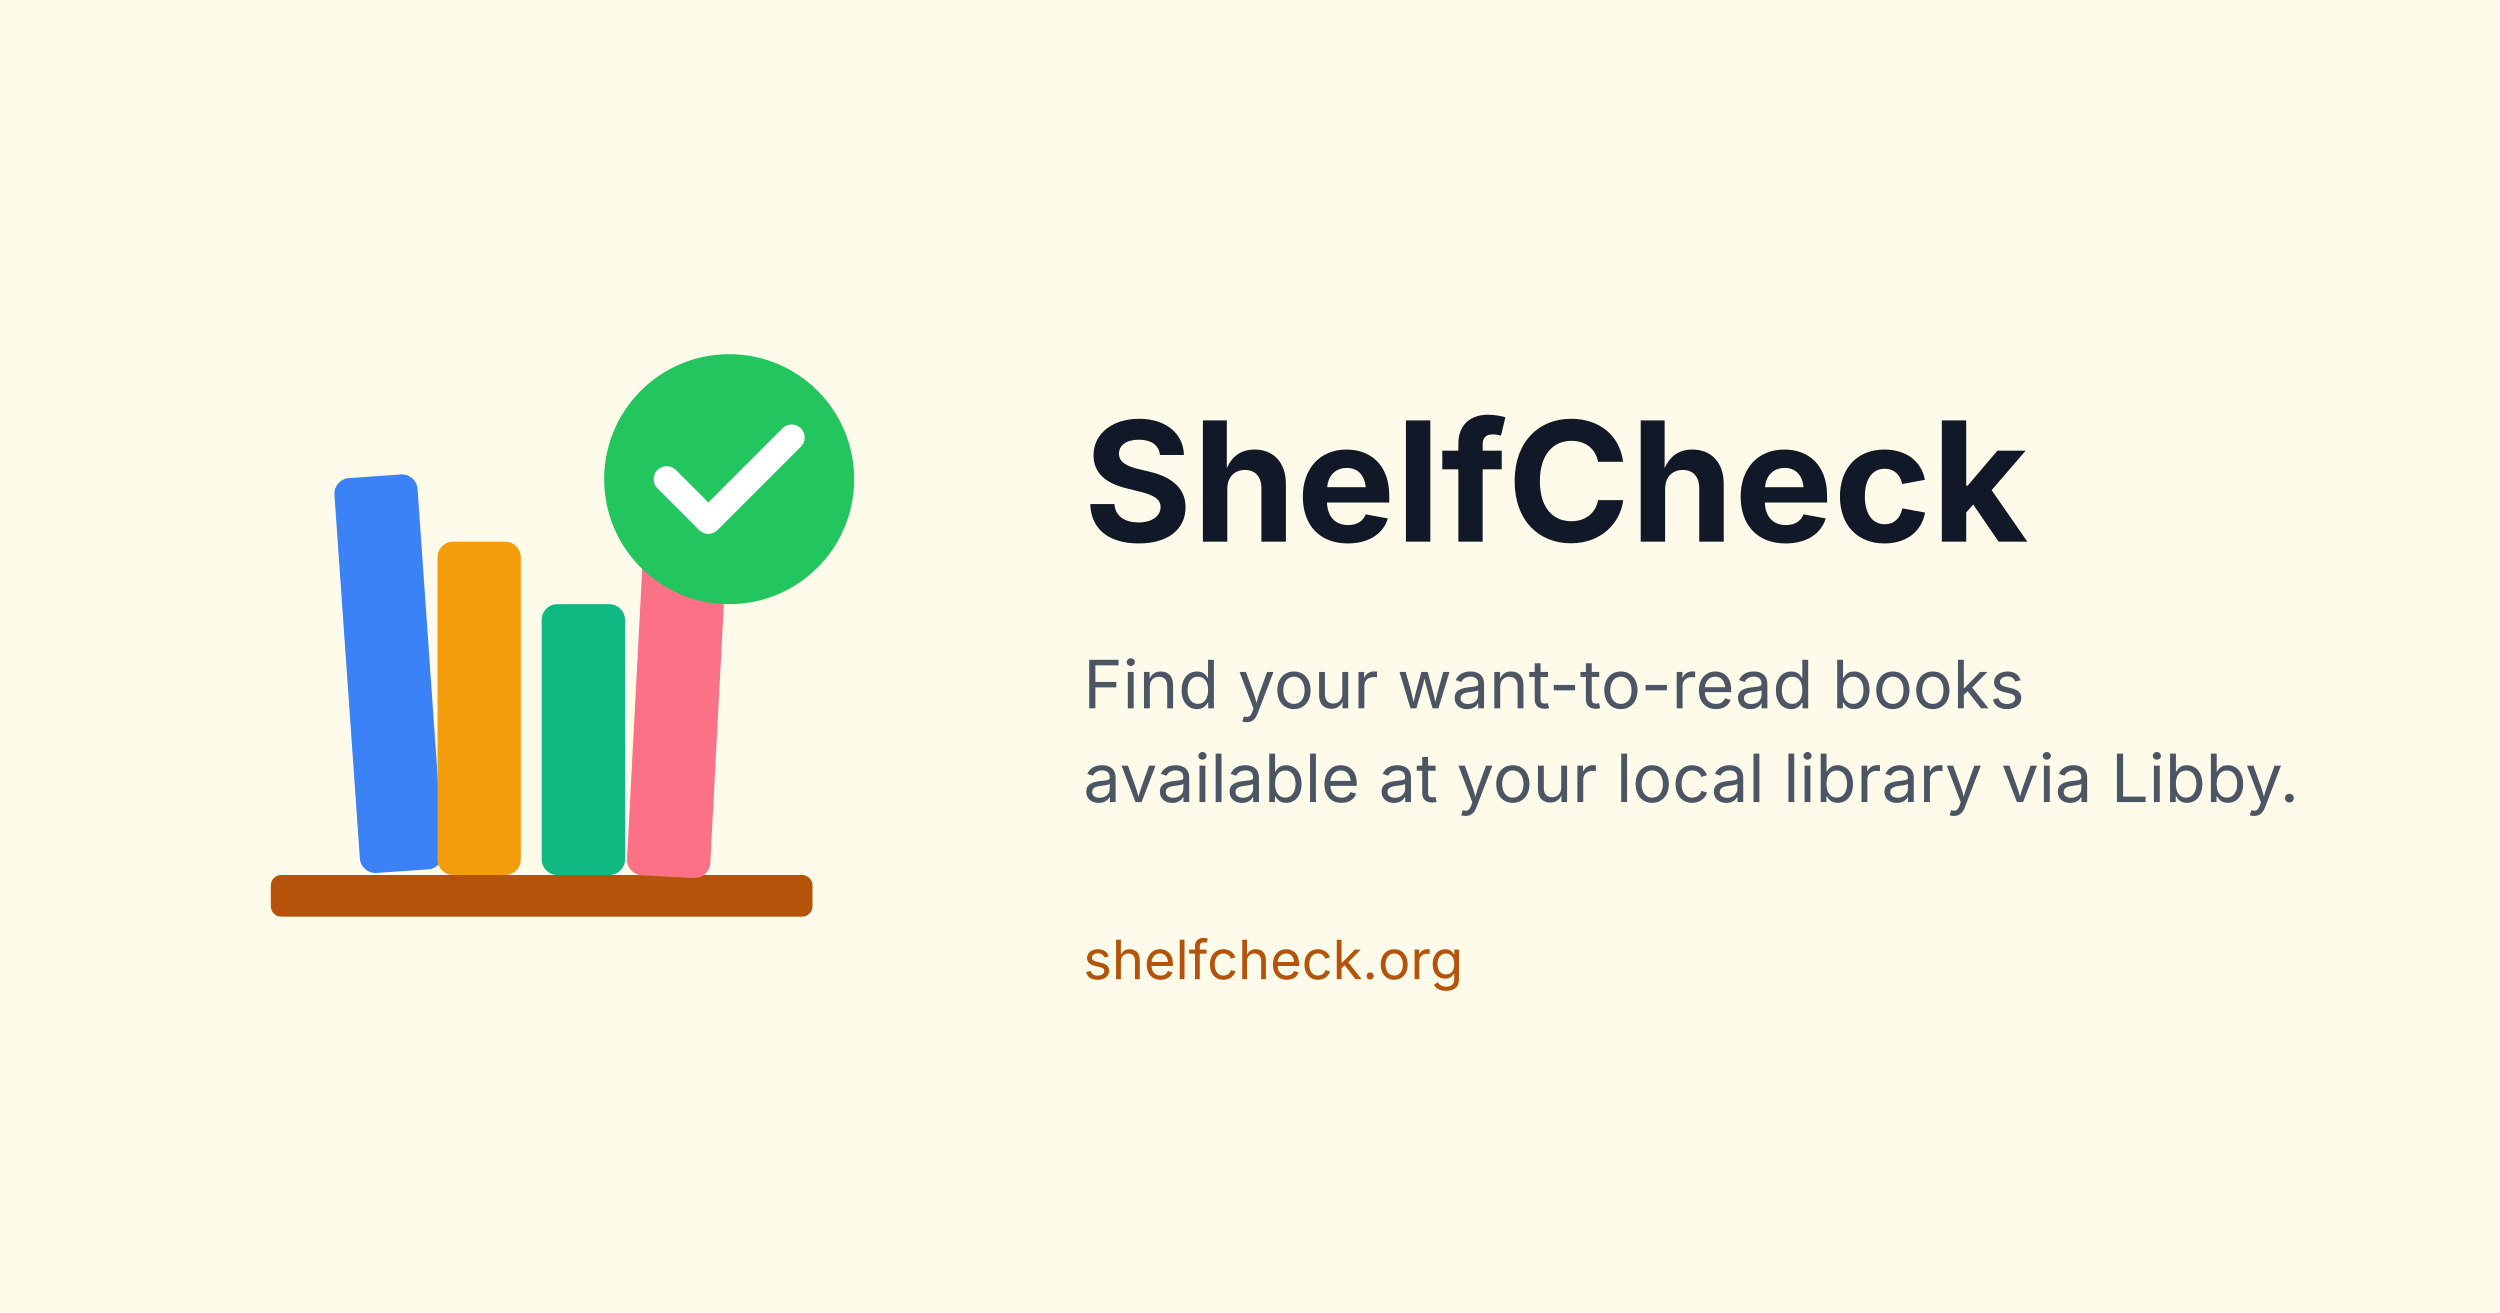
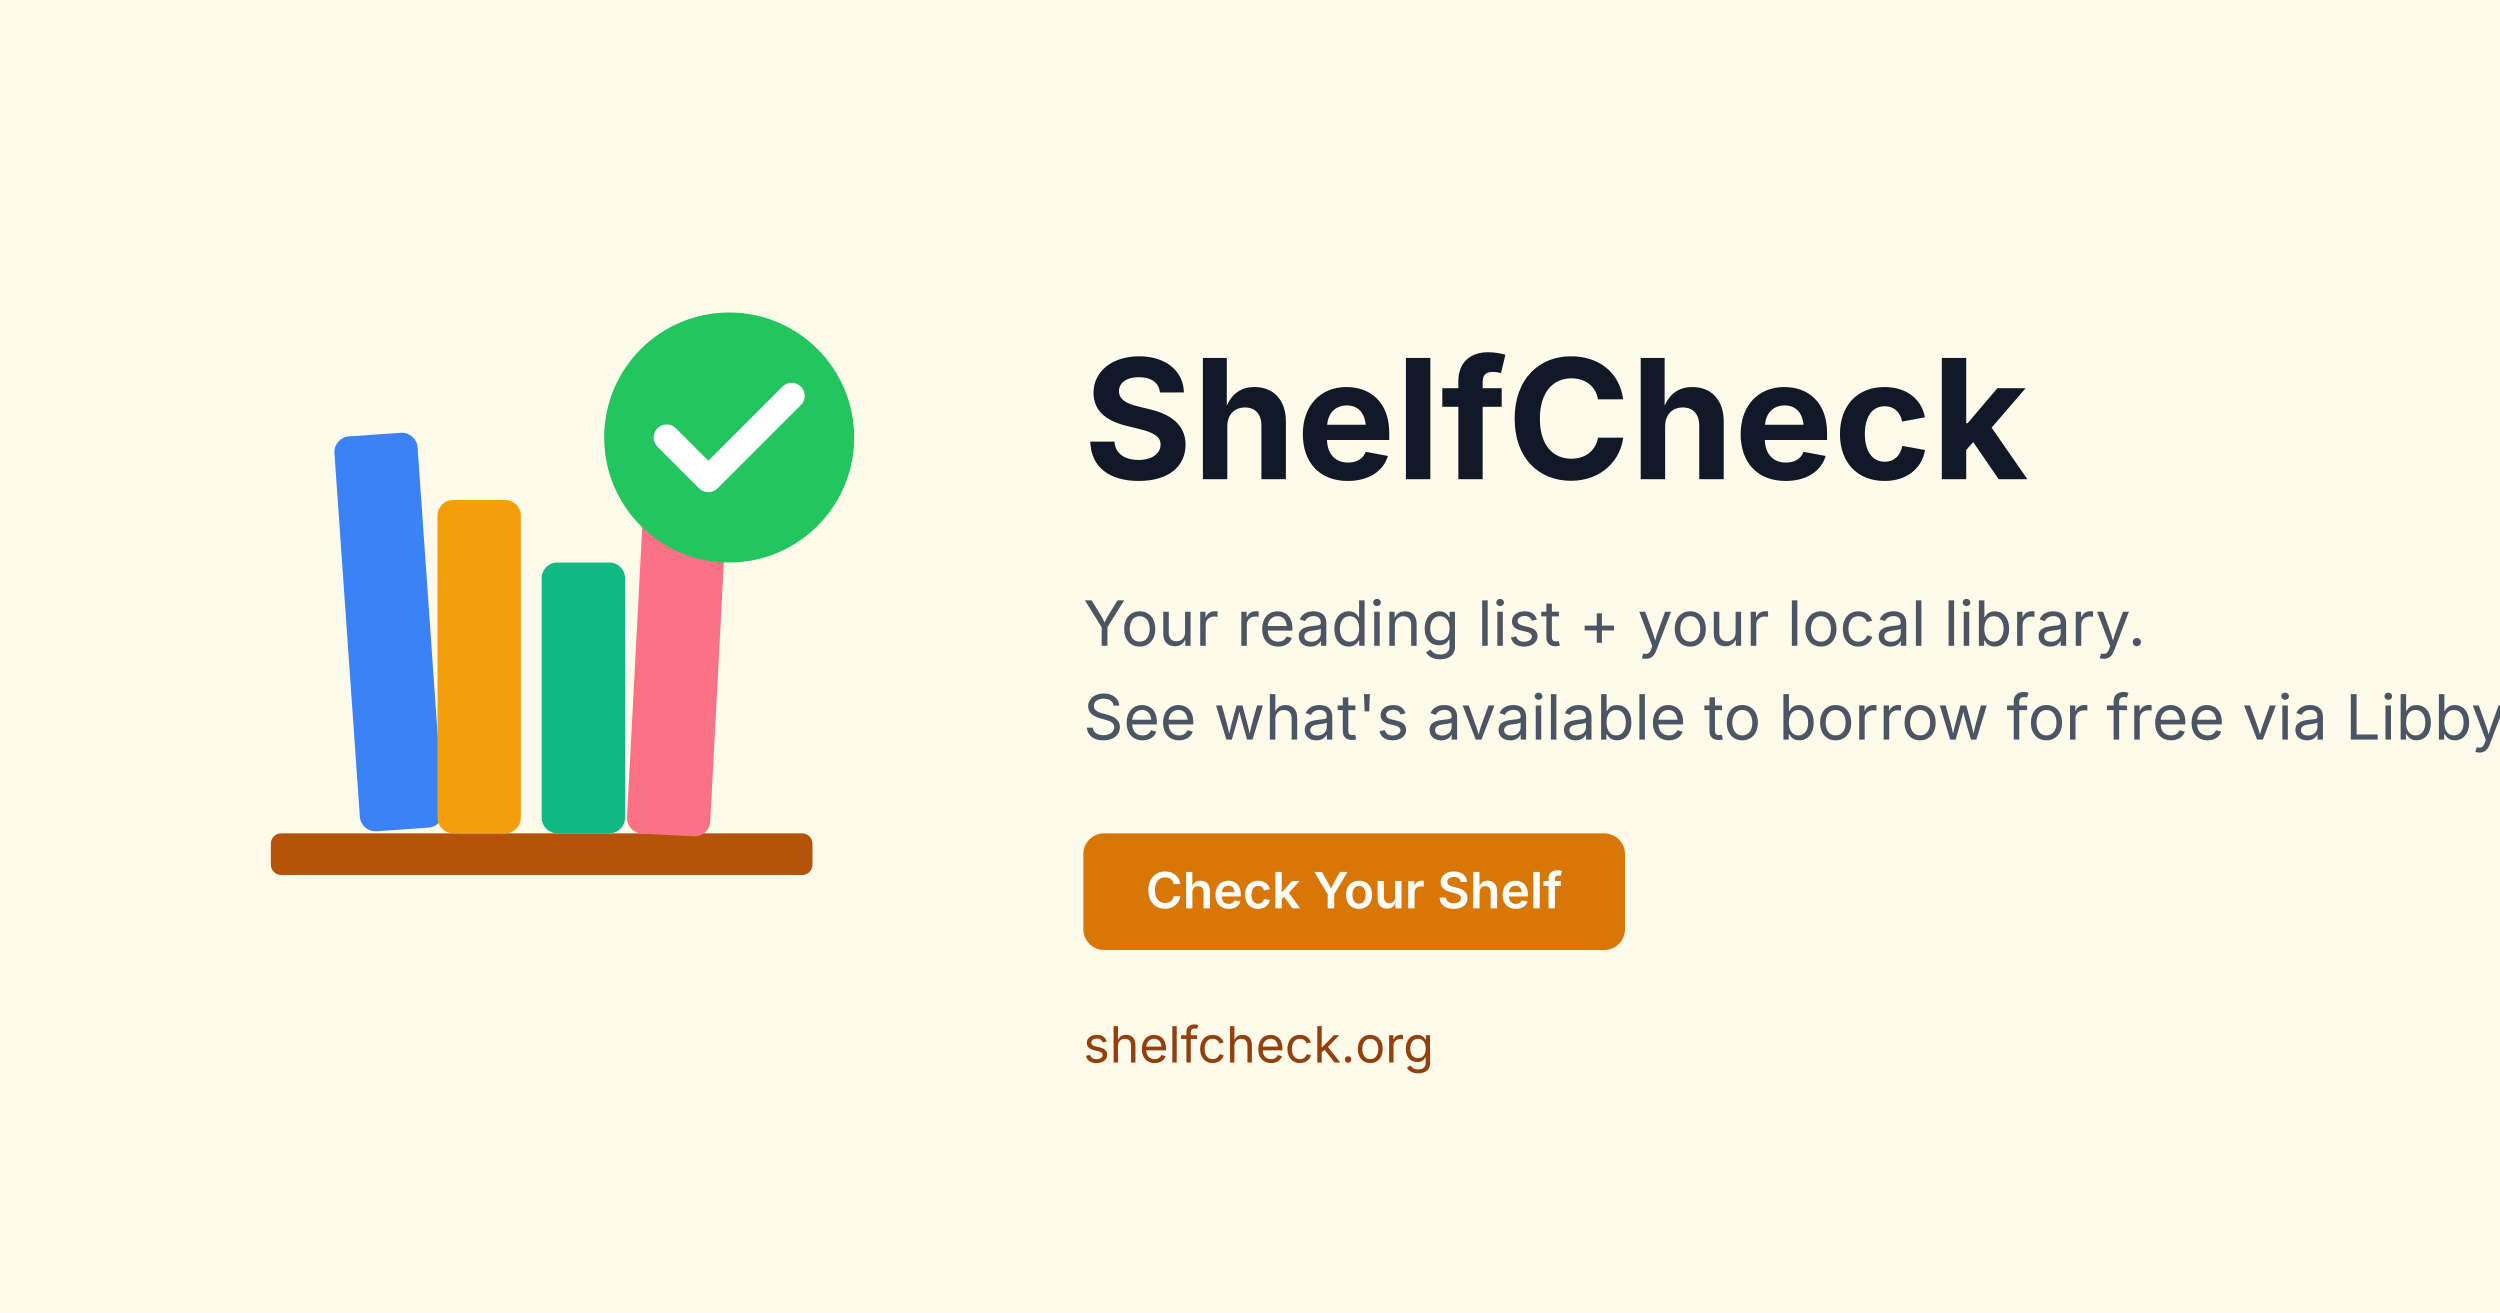
<svg xmlns="http://www.w3.org/2000/svg" width="1200" height="630" viewBox="0 0 1200 630" fill="none">
  <rect width="1200" height="630" fill="#FFFBEB" />
  <rect width="1200" height="630" fill="url(#bg-gradient)" />
  <defs>
    <linearGradient id="bg-gradient" x1="0" y1="0" x2="1200" y2="630">
      <stop offset="0%" stop-color="#FFFBEB" />
      <stop offset="100%" stop-color="#FFF7ED" />
    </linearGradient>
  </defs>
-   <g transform="translate(100, 160) scale(5)">
+   <g transform="translate(100, 140) scale(5)">
    <rect x="6" y="52" width="52" height="4" rx="1" fill="#b45309" />
    <rect x="12" y="14" width="8" height="38" rx="1.5" fill="#3b82f6" transform="rotate(-4 12 14)" />
    <rect x="22" y="20" width="8" height="32" rx="1.5" fill="#f59e0b" />
    <rect x="32" y="26" width="8" height="26" rx="1.5" fill="#10b981" />
    <rect x="42" y="16" width="8" height="36" rx="1.5" fill="#fb7185" transform="rotate(3 42 16)" />
    <circle cx="50" cy="14" r="12" fill="#22c55e" />
    <path d="M44 14l4 4 8-8" stroke="white" stroke-width="2.5" stroke-linecap="round" stroke-linejoin="round" fill="none" />
  </g>
-   <text x="520" y="260" font-family="system-ui, -apple-system, sans-serif" font-size="80" font-weight="700" fill="#111827">ShelfCheck</text>
-   <text x="520" y="340" font-family="system-ui, -apple-system, sans-serif" font-size="32" fill="#4B5563">Find your want-to-read books</text>
-   <text x="520" y="385" font-family="system-ui, -apple-system, sans-serif" font-size="32" fill="#4B5563">available at your local library via Libby.</text>
-   <text x="520" y="470" font-family="system-ui, -apple-system, sans-serif" font-size="26" fill="#B45309">shelfcheck.org</text>
+   <text x="520" y="230" font-family="system-ui, -apple-system, sans-serif" font-size="80" font-weight="700" fill="#111827">ShelfCheck</text>
+   <text x="520" y="310" font-family="system-ui, -apple-system, sans-serif" font-size="30" fill="#4B5563">Your reading list + your local library.</text>
+   <text x="520" y="355" font-family="system-ui, -apple-system, sans-serif" font-size="30" fill="#4B5563">See what's available to borrow for free via Libby.</text>
+   <rect x="520" y="400" width="260" height="56" rx="10" fill="#D97706" />
+   <text x="650" y="436" font-family="system-ui, -apple-system, sans-serif" font-size="24" font-weight="600" fill="white" text-anchor="middle">Check Your Shelf</text>
+   <text x="520" y="510" font-family="system-ui, -apple-system, sans-serif" font-size="24" fill="#92400E">shelfcheck.org</text>
</svg>
